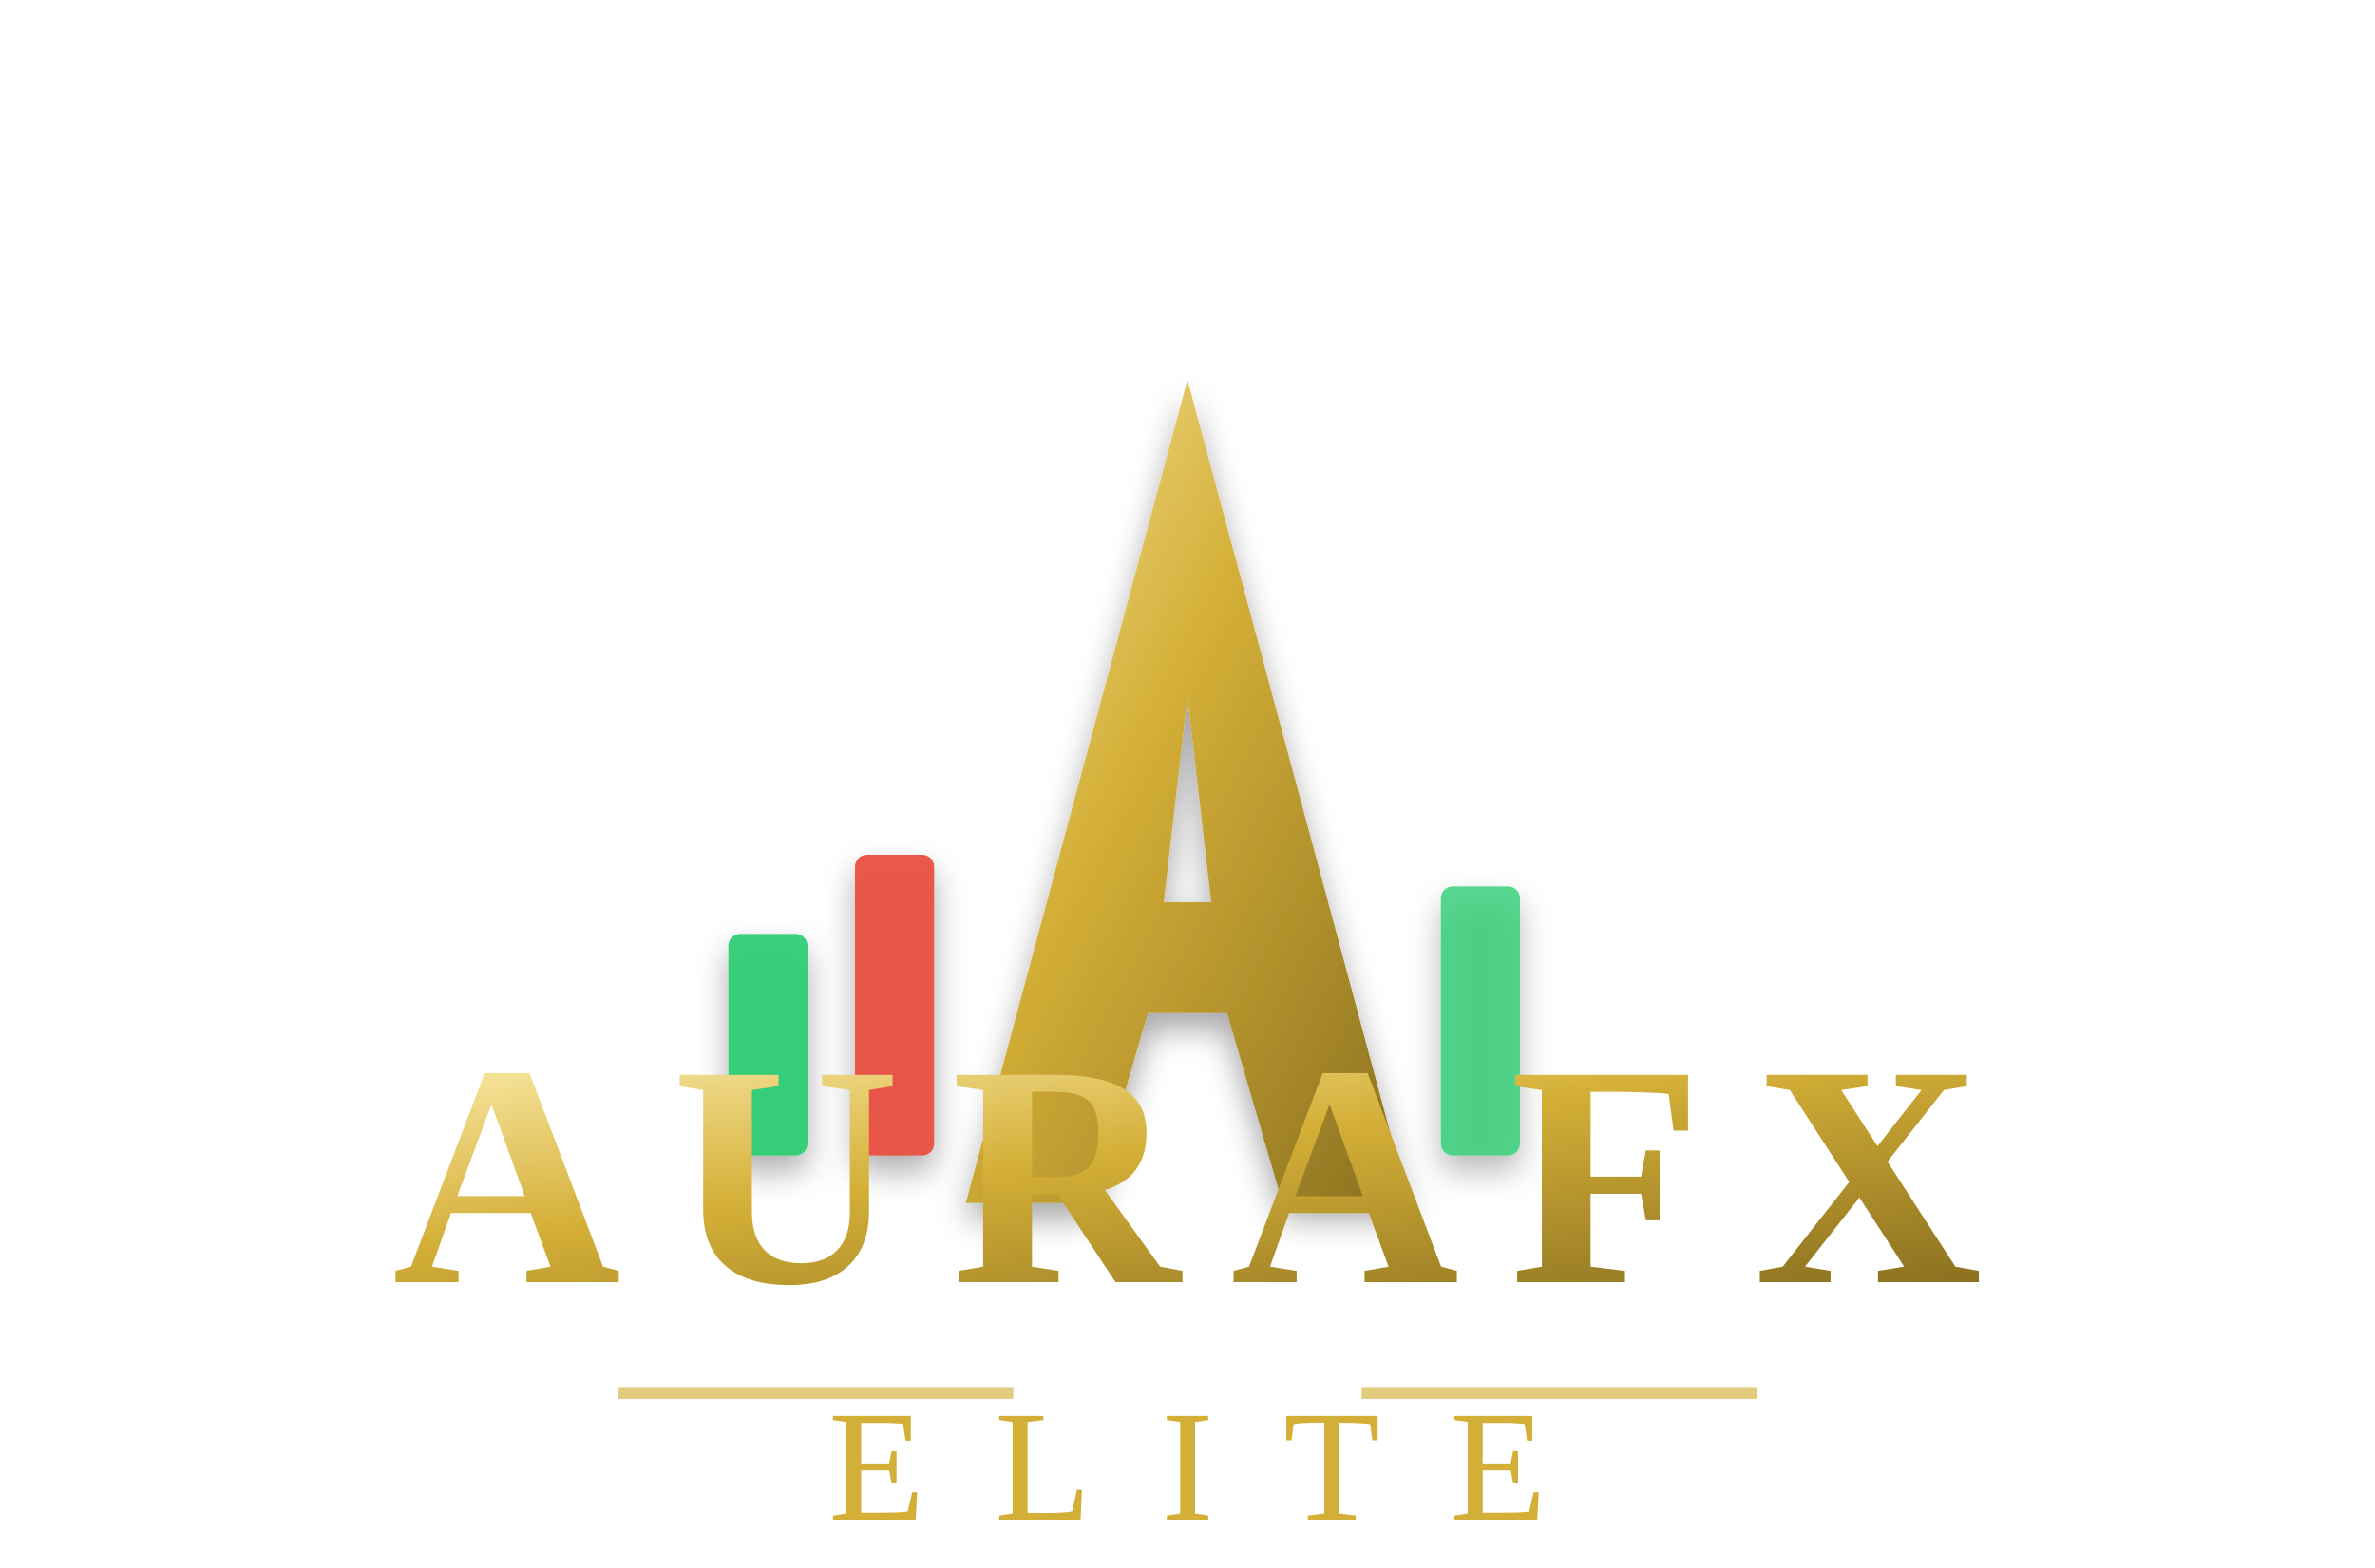
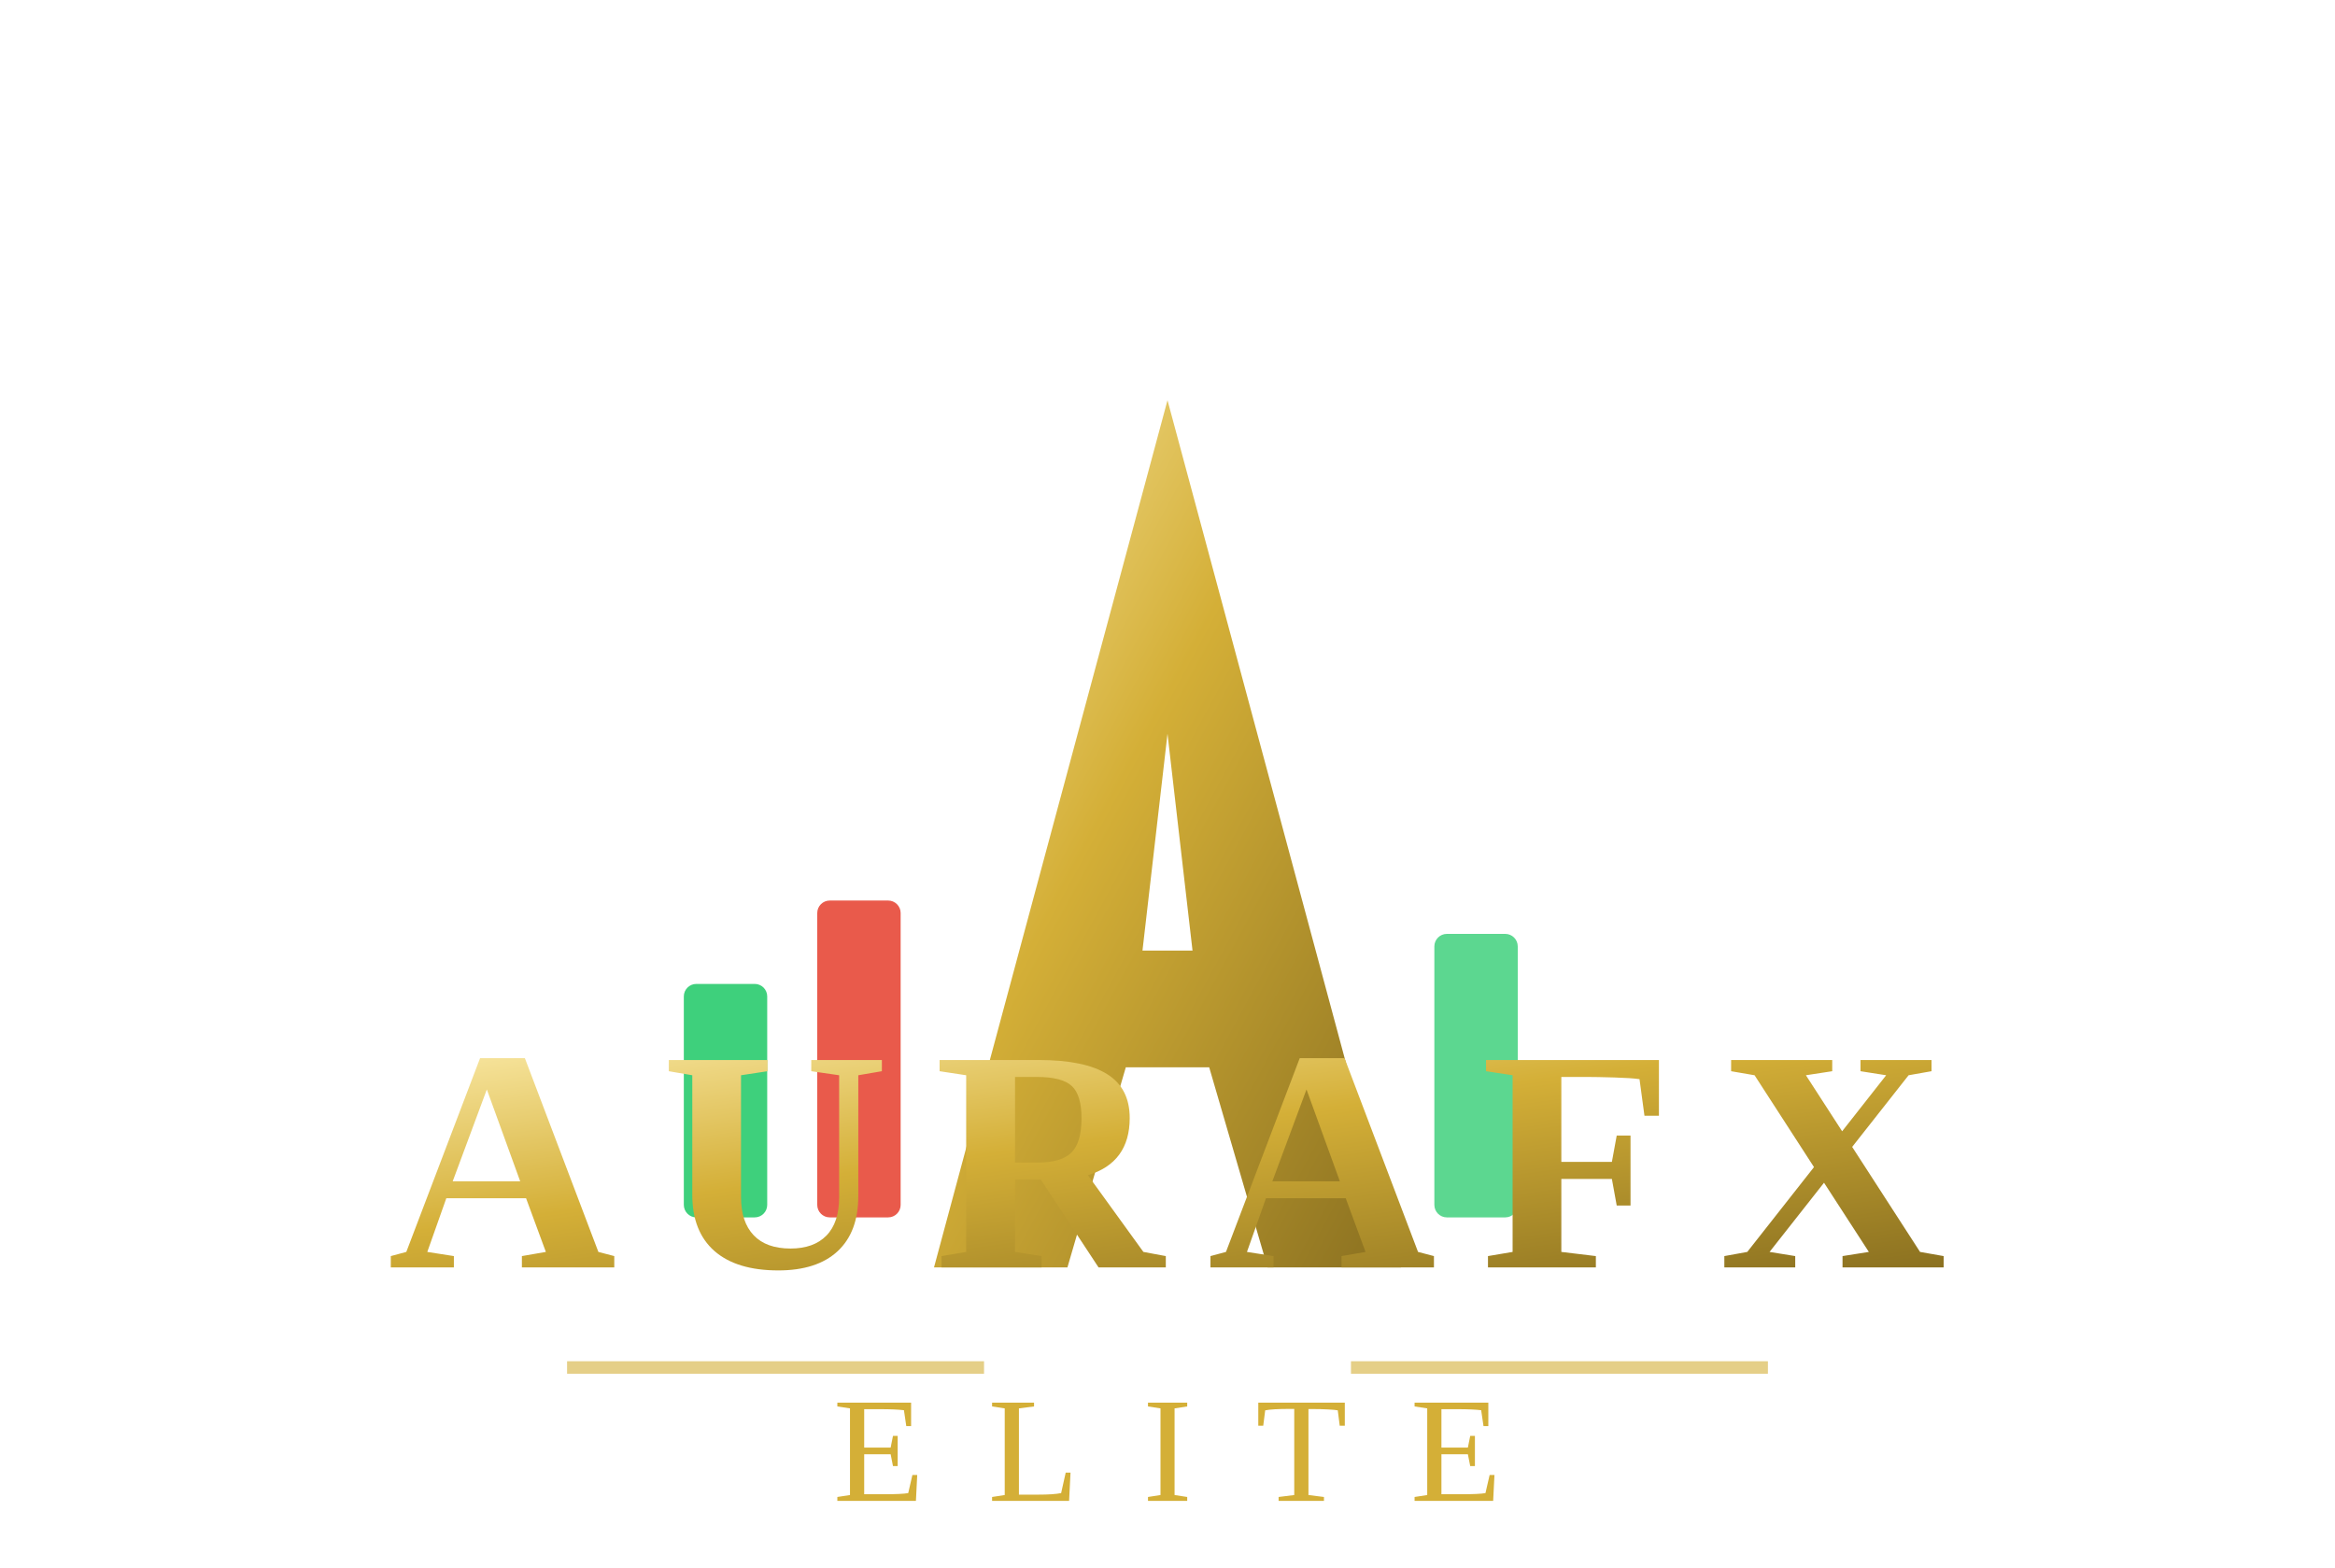
- <svg xmlns="http://www.w3.org/2000/svg" viewBox="0 0 300 198" role="img" aria-label="AuraFX Elite">
+ <svg xmlns="http://www.w3.org/2000/svg" viewBox="0 0 280 188" role="img" aria-label="AuraFX Elite">
  <defs>
    <linearGradient id="gold" x1="0%" y1="0%" x2="100%" y2="100%">
      <stop offset="0%" stop-color="#f8e6a0" />
      <stop offset="42%" stop-color="#d4af37" />
      <stop offset="100%" stop-color="#8a7020" />
    </linearGradient>
-     <filter id="lift" x="-15%" y="-15%" width="130%" height="130%">
-       <feDropShadow dx="0" dy="2" stdDeviation="2" flood-color="#000000" flood-opacity="0.35" />
-     </filter>
  </defs>
-   <g filter="url(#lift)" transform="translate(50, 0)">
+   <g transform="translate(40, 0)">
    <rect x="42" y="118" width="10" height="28" rx="1.5" fill="#2ecc71" opacity="0.92" />
    <rect x="58" y="108" width="10" height="38" rx="1.5" fill="#e74c3c" opacity="0.92" />
    <rect x="132" y="112" width="10" height="34" rx="1.5" fill="#2ecc71" opacity="0.78" />
    <path d="M100 48 L128 152 H112 L105 128 H95 L88 152 H72 Z M97 114 H103 L100 88 Z" fill="url(#gold)" />
  </g>
-   <text x="150" y="162" text-anchor="middle" font-family="Georgia, 'Times New Roman', Times, serif" font-size="40" font-weight="700" letter-spacing="0.16em" fill="url(#gold)">AURAFX</text>
-   <line x1="78" y1="176" x2="128" y2="176" stroke="#d4af37" stroke-width="1.5" opacity="0.65" />
-   <text x="150" y="192" text-anchor="middle" font-family="Georgia, 'Times New Roman', Times, serif" font-size="20" font-weight="400" letter-spacing="0.44em" fill="#d4af37">ELITE</text>
-   <line x1="172" y1="176" x2="222" y2="176" stroke="#d4af37" stroke-width="1.5" opacity="0.65" />
+   <text x="140" y="152" text-anchor="middle" font-family="Georgia, 'Times New Roman', Times, serif" font-size="38" font-weight="700" letter-spacing="0.14em" fill="url(#gold)">AURAFX</text>
+   <line x1="68" y1="164" x2="118" y2="164" stroke="#d4af37" stroke-width="1.5" opacity="0.6" />
+   <text x="140" y="180" text-anchor="middle" font-family="Georgia, 'Times New Roman', Times, serif" font-size="18" font-weight="400" letter-spacing="0.42em" fill="#d4af37">ELITE</text>
+   <line x1="162" y1="164" x2="212" y2="164" stroke="#d4af37" stroke-width="1.5" opacity="0.6" />
</svg>
